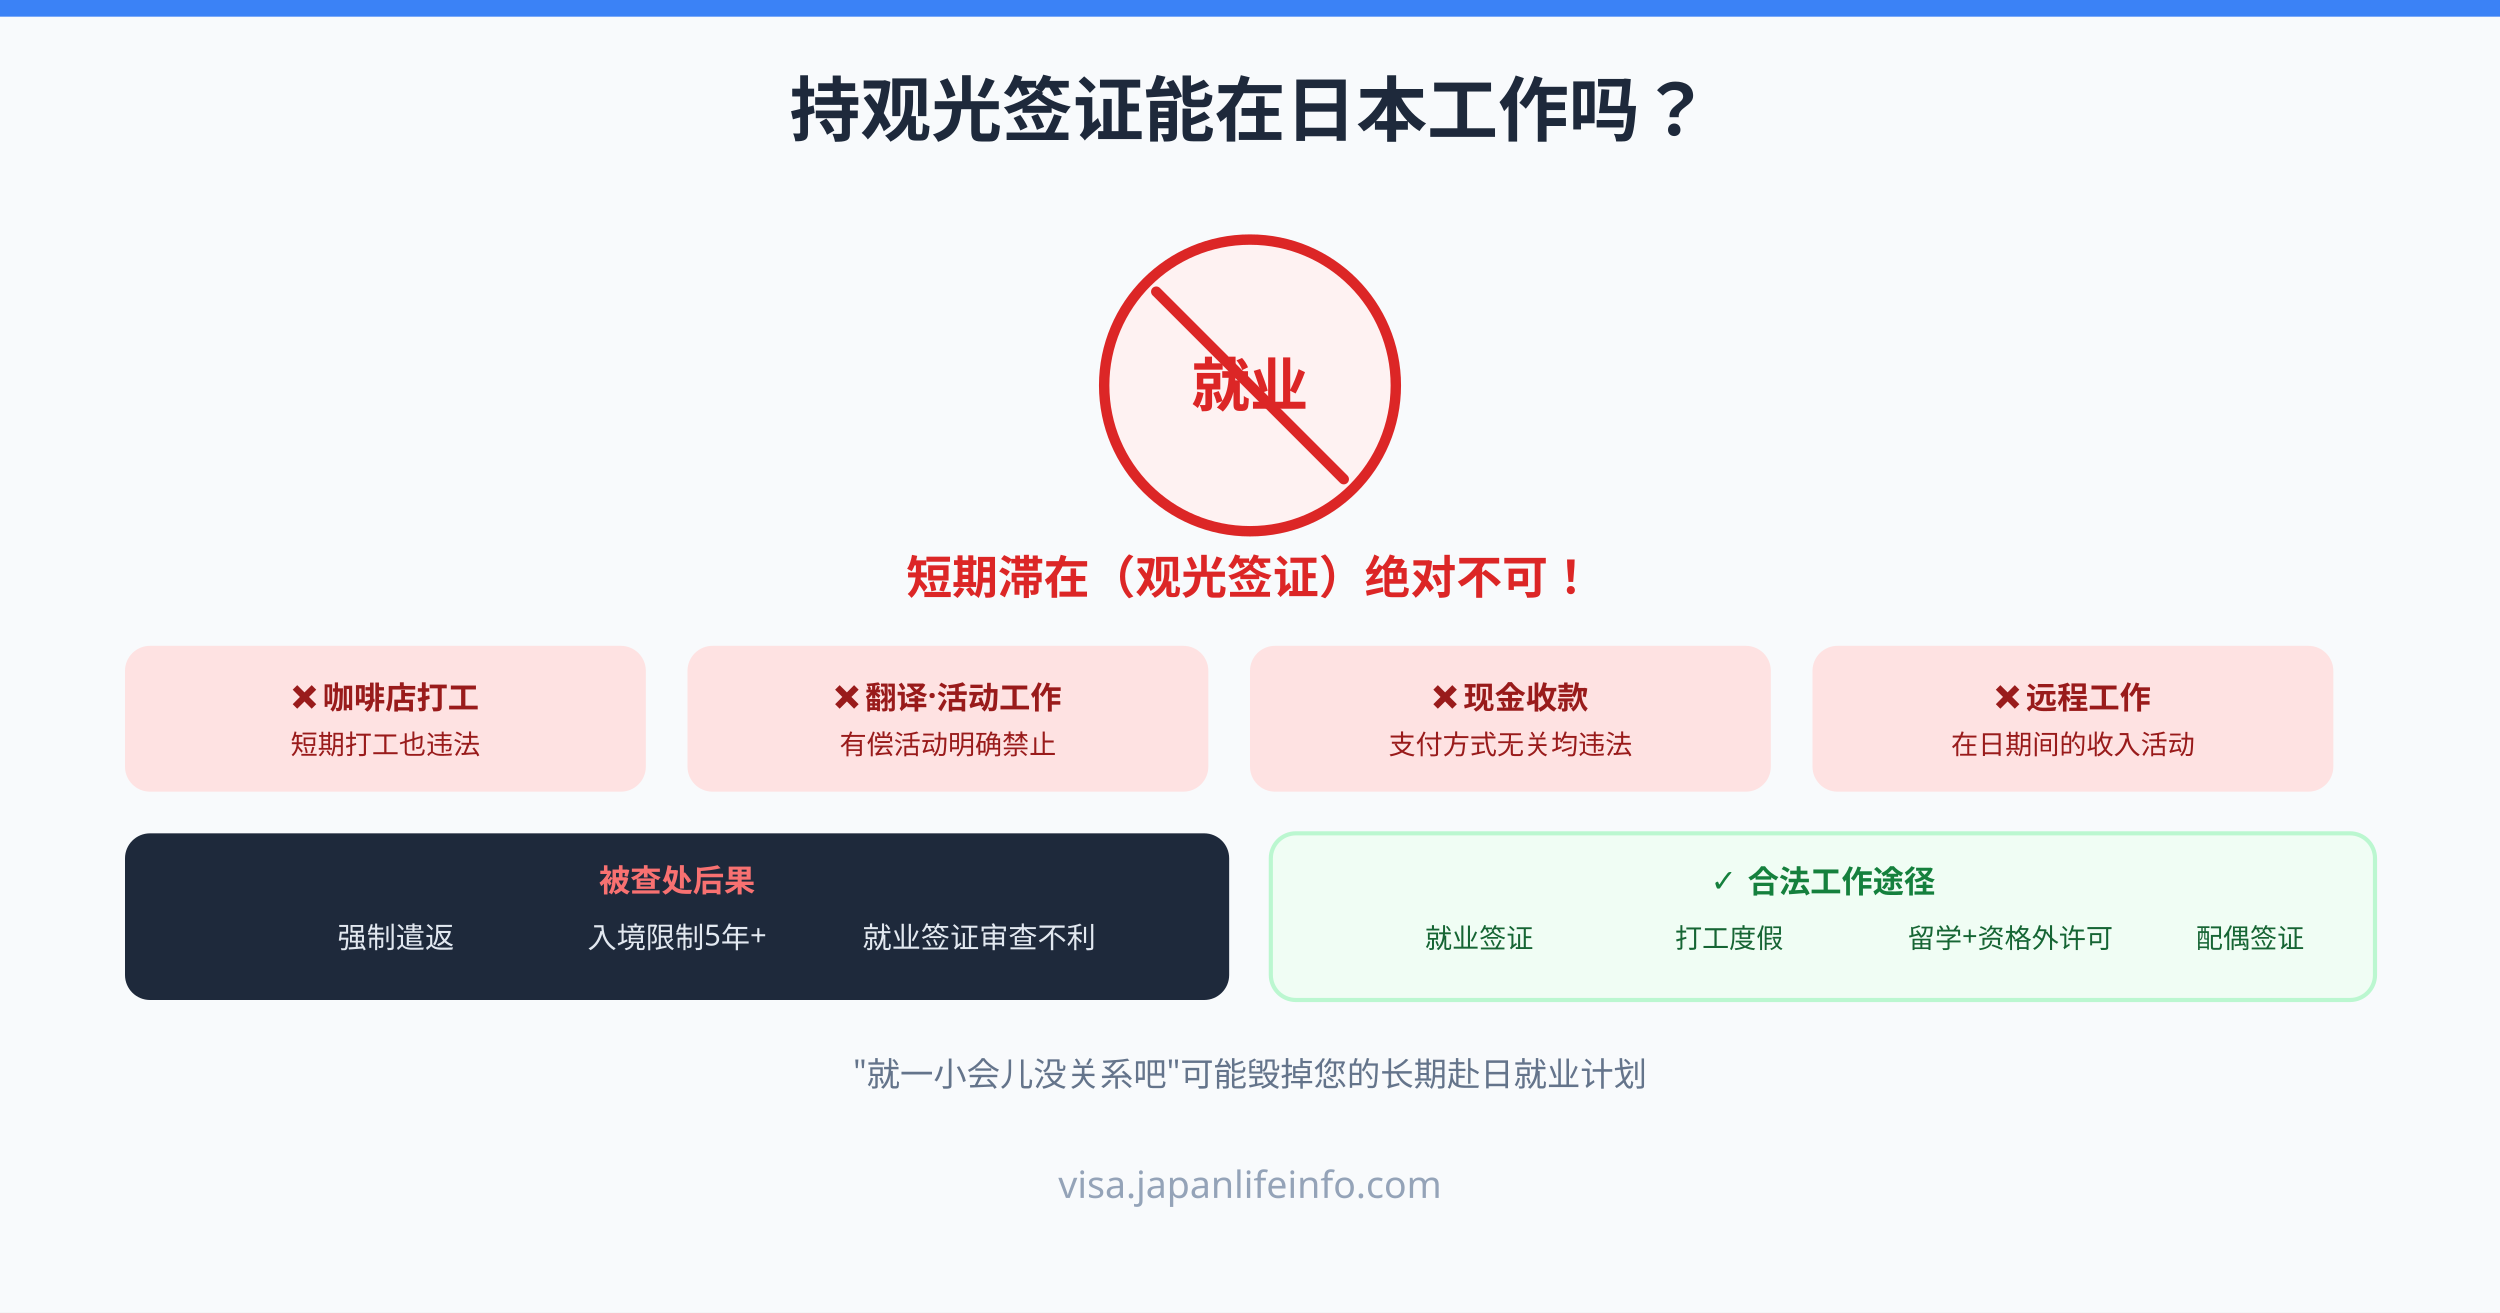
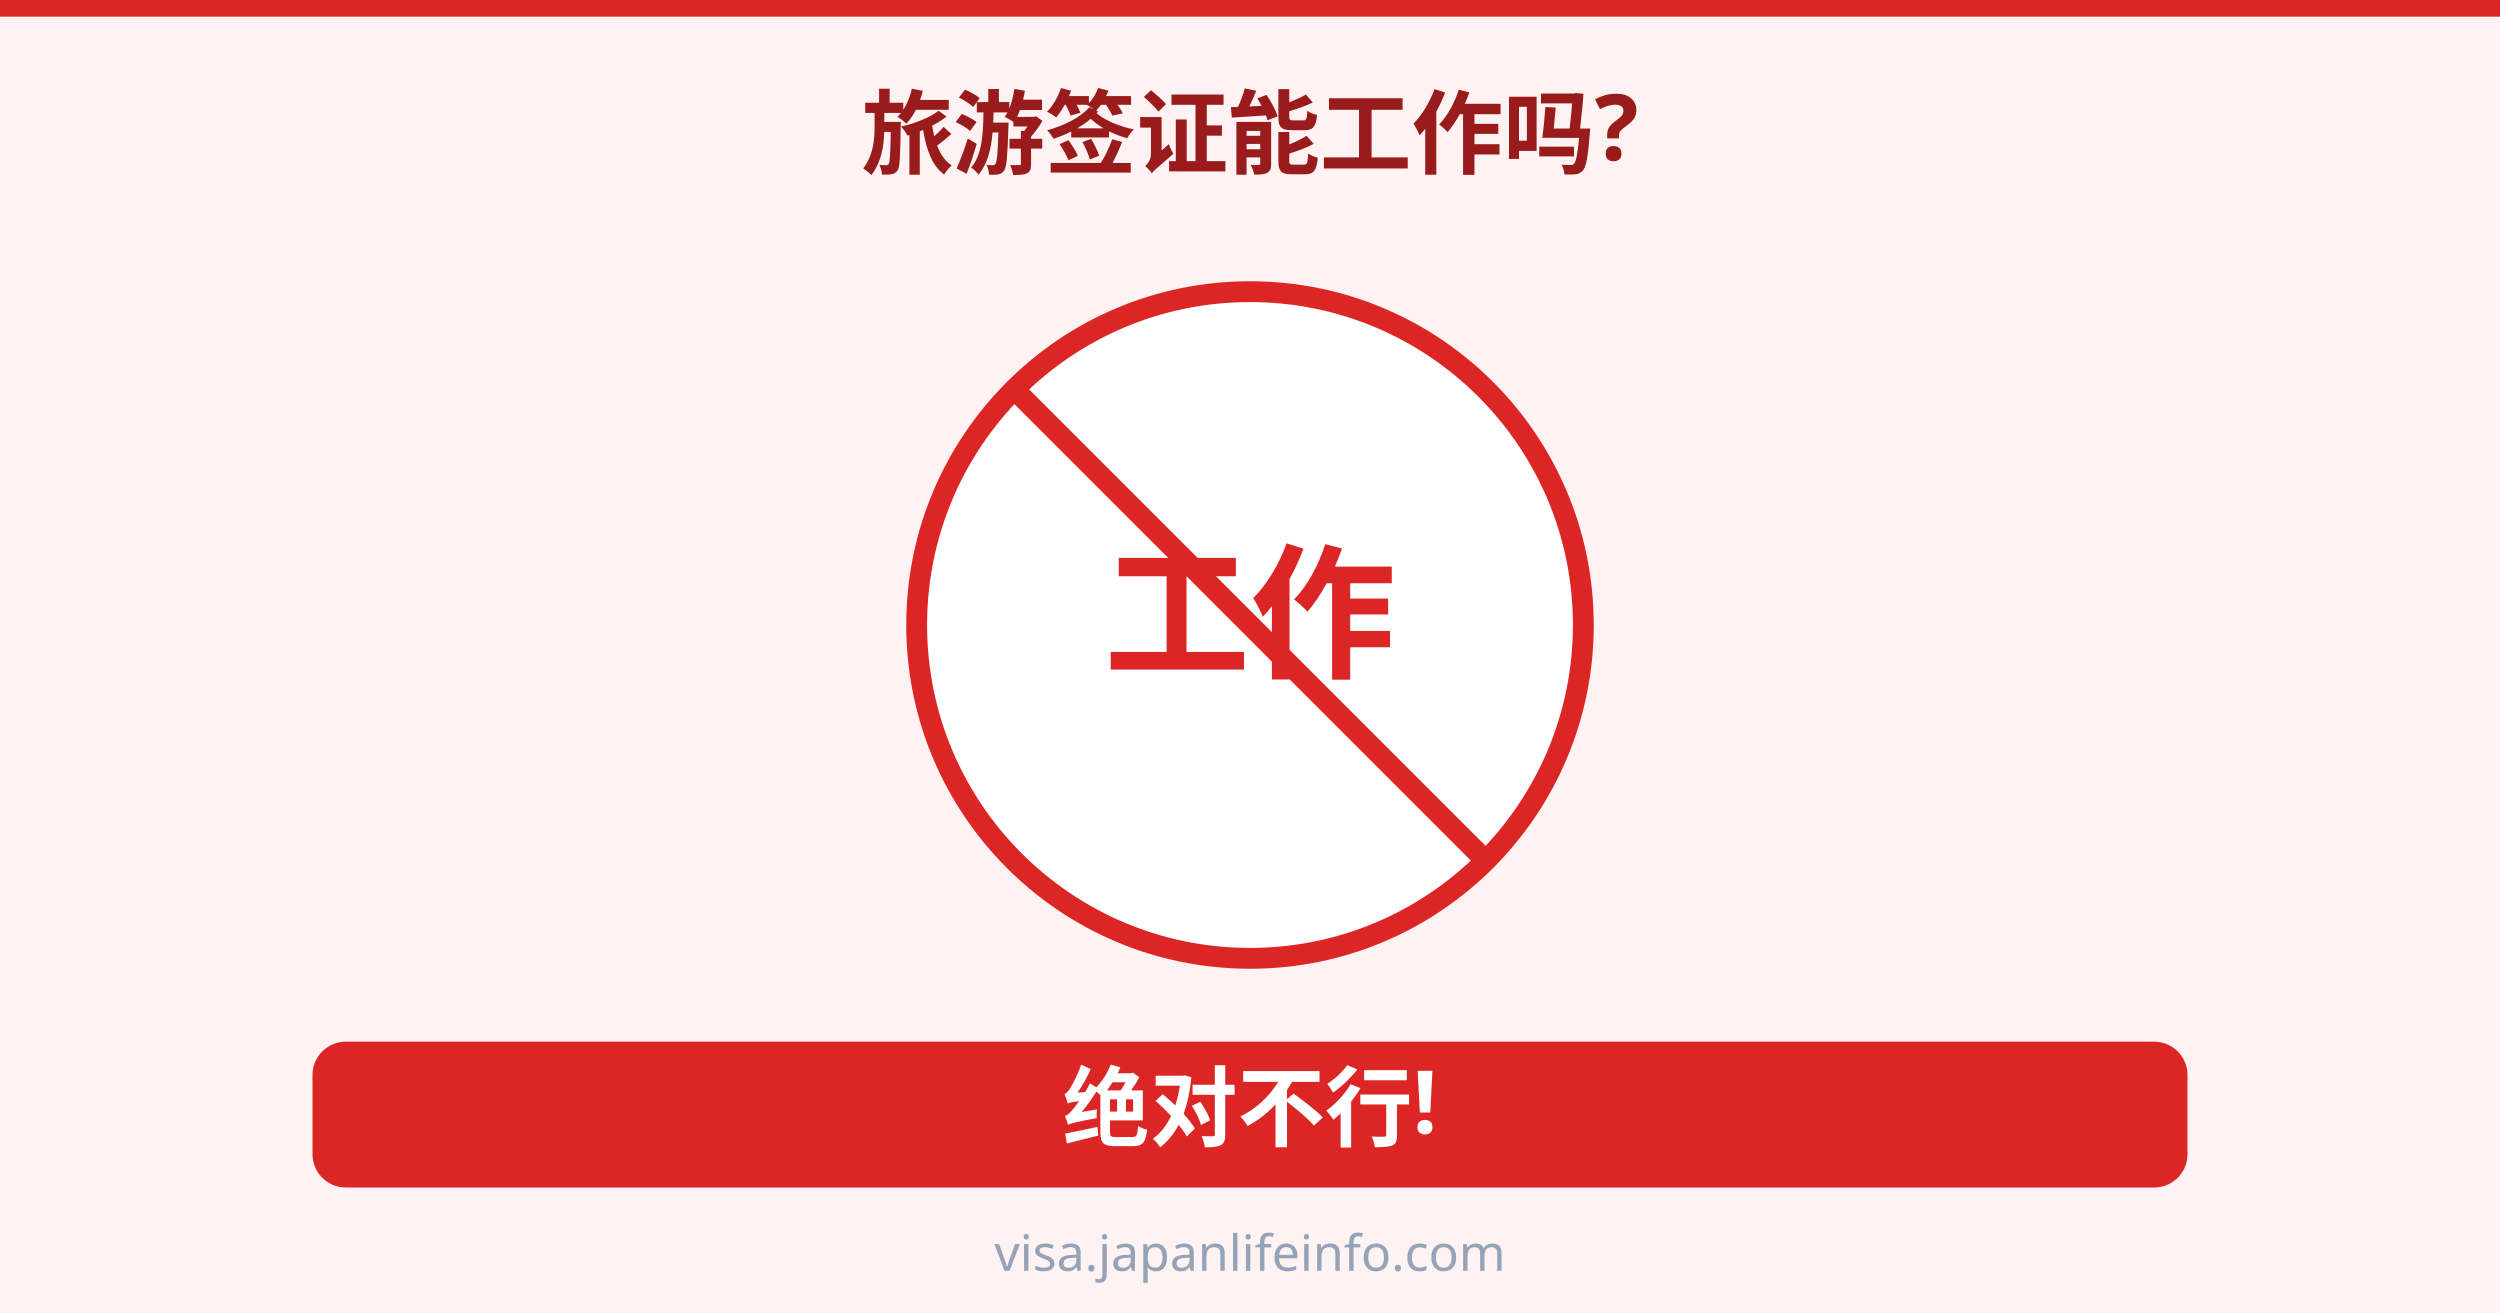
<svg xmlns="http://www.w3.org/2000/svg" width="1200" height="630" viewBox="0 0 1200 630" fill="none">
-   <rect width="1200" height="630" fill="#f8fafc" />
+   <rect width="1200" height="630" fill="#fef2f2" />
  <rect width="1200" height="8" fill="url(#headerGradient)" />
-   <text x="600" y="65" text-anchor="middle" fill="#1e293b" font-family="sans-serif" font-size="34" font-weight="bold">持观光签证能在日本工作吗？</text>
-   <circle cx="600" cy="185" r="70" fill="#fef2f2" stroke="#dc2626" stroke-width="5" />
-   <line x1="555" y1="140" x2="645" y2="230" stroke="#dc2626" stroke-width="5" stroke-linecap="round" />
-   <text x="600" y="195" text-anchor="middle" fill="#dc2626" font-family="sans-serif" font-size="28" font-weight="bold">就业</text>
-   <text x="600" y="285" text-anchor="middle" fill="#dc2626" font-family="sans-serif" font-size="22" font-weight="bold">短期滞在（观光签证）绝对不可！</text>
-   <g transform="translate(60, 310)">
-     <rect width="250" height="70" rx="12" fill="#fee2e2" />
-     <text x="125" y="30" text-anchor="middle" fill="#991b1b" font-family="sans-serif" font-size="15" font-weight="bold">❌ 咖啡店打工</text>
-     <text x="125" y="52" text-anchor="middle" fill="#991b1b" font-family="sans-serif" font-size="13">短期打工也违法</text>
-   </g>
-   <g transform="translate(330, 310)">
-     <rect width="250" height="70" rx="12" fill="#fee2e2" />
-     <text x="125" y="30" text-anchor="middle" fill="#991b1b" font-family="sans-serif" font-size="15" font-weight="bold">❌ 翻译·活动工作</text>
-     <text x="125" y="52" text-anchor="middle" fill="#991b1b" font-family="sans-serif" font-size="13">有偿活动明确禁止</text>
-   </g>
-   <g transform="translate(600, 310)">
-     <rect width="250" height="70" rx="12" fill="#fee2e2" />
-     <text x="125" y="30" text-anchor="middle" fill="#991b1b" font-family="sans-serif" font-size="15" font-weight="bold">❌ 现金收款</text>
-     <text x="125" y="52" text-anchor="middle" fill="#991b1b" font-family="sans-serif" font-size="13">支付方式无关均违法</text>
-   </g>
-   <g transform="translate(870, 310)">
-     <rect width="250" height="70" rx="12" fill="#fee2e2" />
-     <text x="125" y="30" text-anchor="middle" fill="#991b1b" font-family="sans-serif" font-size="15" font-weight="bold">❌ 远程工作</text>
-     <text x="125" y="52" text-anchor="middle" fill="#991b1b" font-family="sans-serif" font-size="13">在日期间的收入活动</text>
-   </g>
-   <g transform="translate(60, 400)">
-     <rect width="530" height="80" rx="12" fill="#1e293b" />
-     <text x="265" y="28" text-anchor="middle" fill="#f87171" font-family="sans-serif" font-size="15" font-weight="bold">被查处后果</text>
-     <text x="130" y="55" text-anchor="middle" fill="#e2e8f0" font-family="sans-serif" font-size="14">强制遣返</text>
-     <text x="265" y="55" text-anchor="middle" fill="#e2e8f0" font-family="sans-serif" font-size="14">入境限制5年+</text>
-     <text x="410" y="55" text-anchor="middle" fill="#e2e8f0" font-family="sans-serif" font-size="14">就业签证审查不利</text>
-   </g>
-   <g transform="translate(610, 400)">
-     <rect width="530" height="80" rx="12" fill="#f0fdf4" stroke="#bbf7d0" stroke-width="2" />
-     <text x="265" y="28" text-anchor="middle" fill="#15803d" font-family="sans-serif" font-size="15" font-weight="bold">✓ 合法工作途径</text>
-     <text x="100" y="55" text-anchor="middle" fill="#166534" font-family="sans-serif" font-size="13">就业签证</text>
-     <text x="220" y="55" text-anchor="middle" fill="#166534" font-family="sans-serif" font-size="13">打工度假</text>
-     <text x="355" y="55" text-anchor="middle" fill="#166534" font-family="sans-serif" font-size="13">留学+资格外许可</text>
-     <text x="470" y="55" text-anchor="middle" fill="#166534" font-family="sans-serif" font-size="13">配偶签证</text>
-   </g>
-   <text x="600" y="520" text-anchor="middle" fill="#64748b" font-family="sans-serif" font-size="16">"就一小会儿没关系吧"可能毁掉您的长期赴日就业计划</text>
-   <text x="600" y="575" text-anchor="middle" fill="#94a3b8" font-family="sans-serif" font-size="18">visa.japanlifeinfo.com</text>
+   <text x="600" y="80" text-anchor="middle" fill="#991b1b" font-family="sans-serif" font-size="44" font-weight="bold">旅游签证能工作吗?</text>
+   <circle cx="600" cy="300" r="160" fill="white" stroke="#dc2626" stroke-width="10" />
+   <line x1="487" y1="187" x2="713" y2="413" stroke="#dc2626" stroke-width="10" stroke-linecap="round" />
+   <text x="600" y="320" text-anchor="middle" fill="#dc2626" font-family="sans-serif" font-size="70" font-weight="bold">工作</text>
+   <rect x="150" y="500" width="900" height="70" rx="16" fill="#dc2626" />
+   <text x="600" y="547" text-anchor="middle" fill="white" font-family="sans-serif" font-size="42" font-weight="bold">绝对不行!</text>
+   <text x="600" y="610" text-anchor="middle" fill="#94a3b8" font-family="sans-serif" font-size="24">visa.japanlifeinfo.com</text>
  <defs>
    <linearGradient id="headerGradient" x1="0" y1="0" x2="1200" y2="0">
-       <stop offset="0%" stop-color="#3b82f6" />
-       <stop offset="50%" stop-color="#8b5cf6" />
-       <stop offset="100%" stop-color="#10b981" />
+       <stop offset="0%" stop-color="#dc2626" />
+       <stop offset="50%" stop-color="#ea580c" />
+       <stop offset="100%" stop-color="#d97706" />
    </linearGradient>
  </defs>
</svg>
